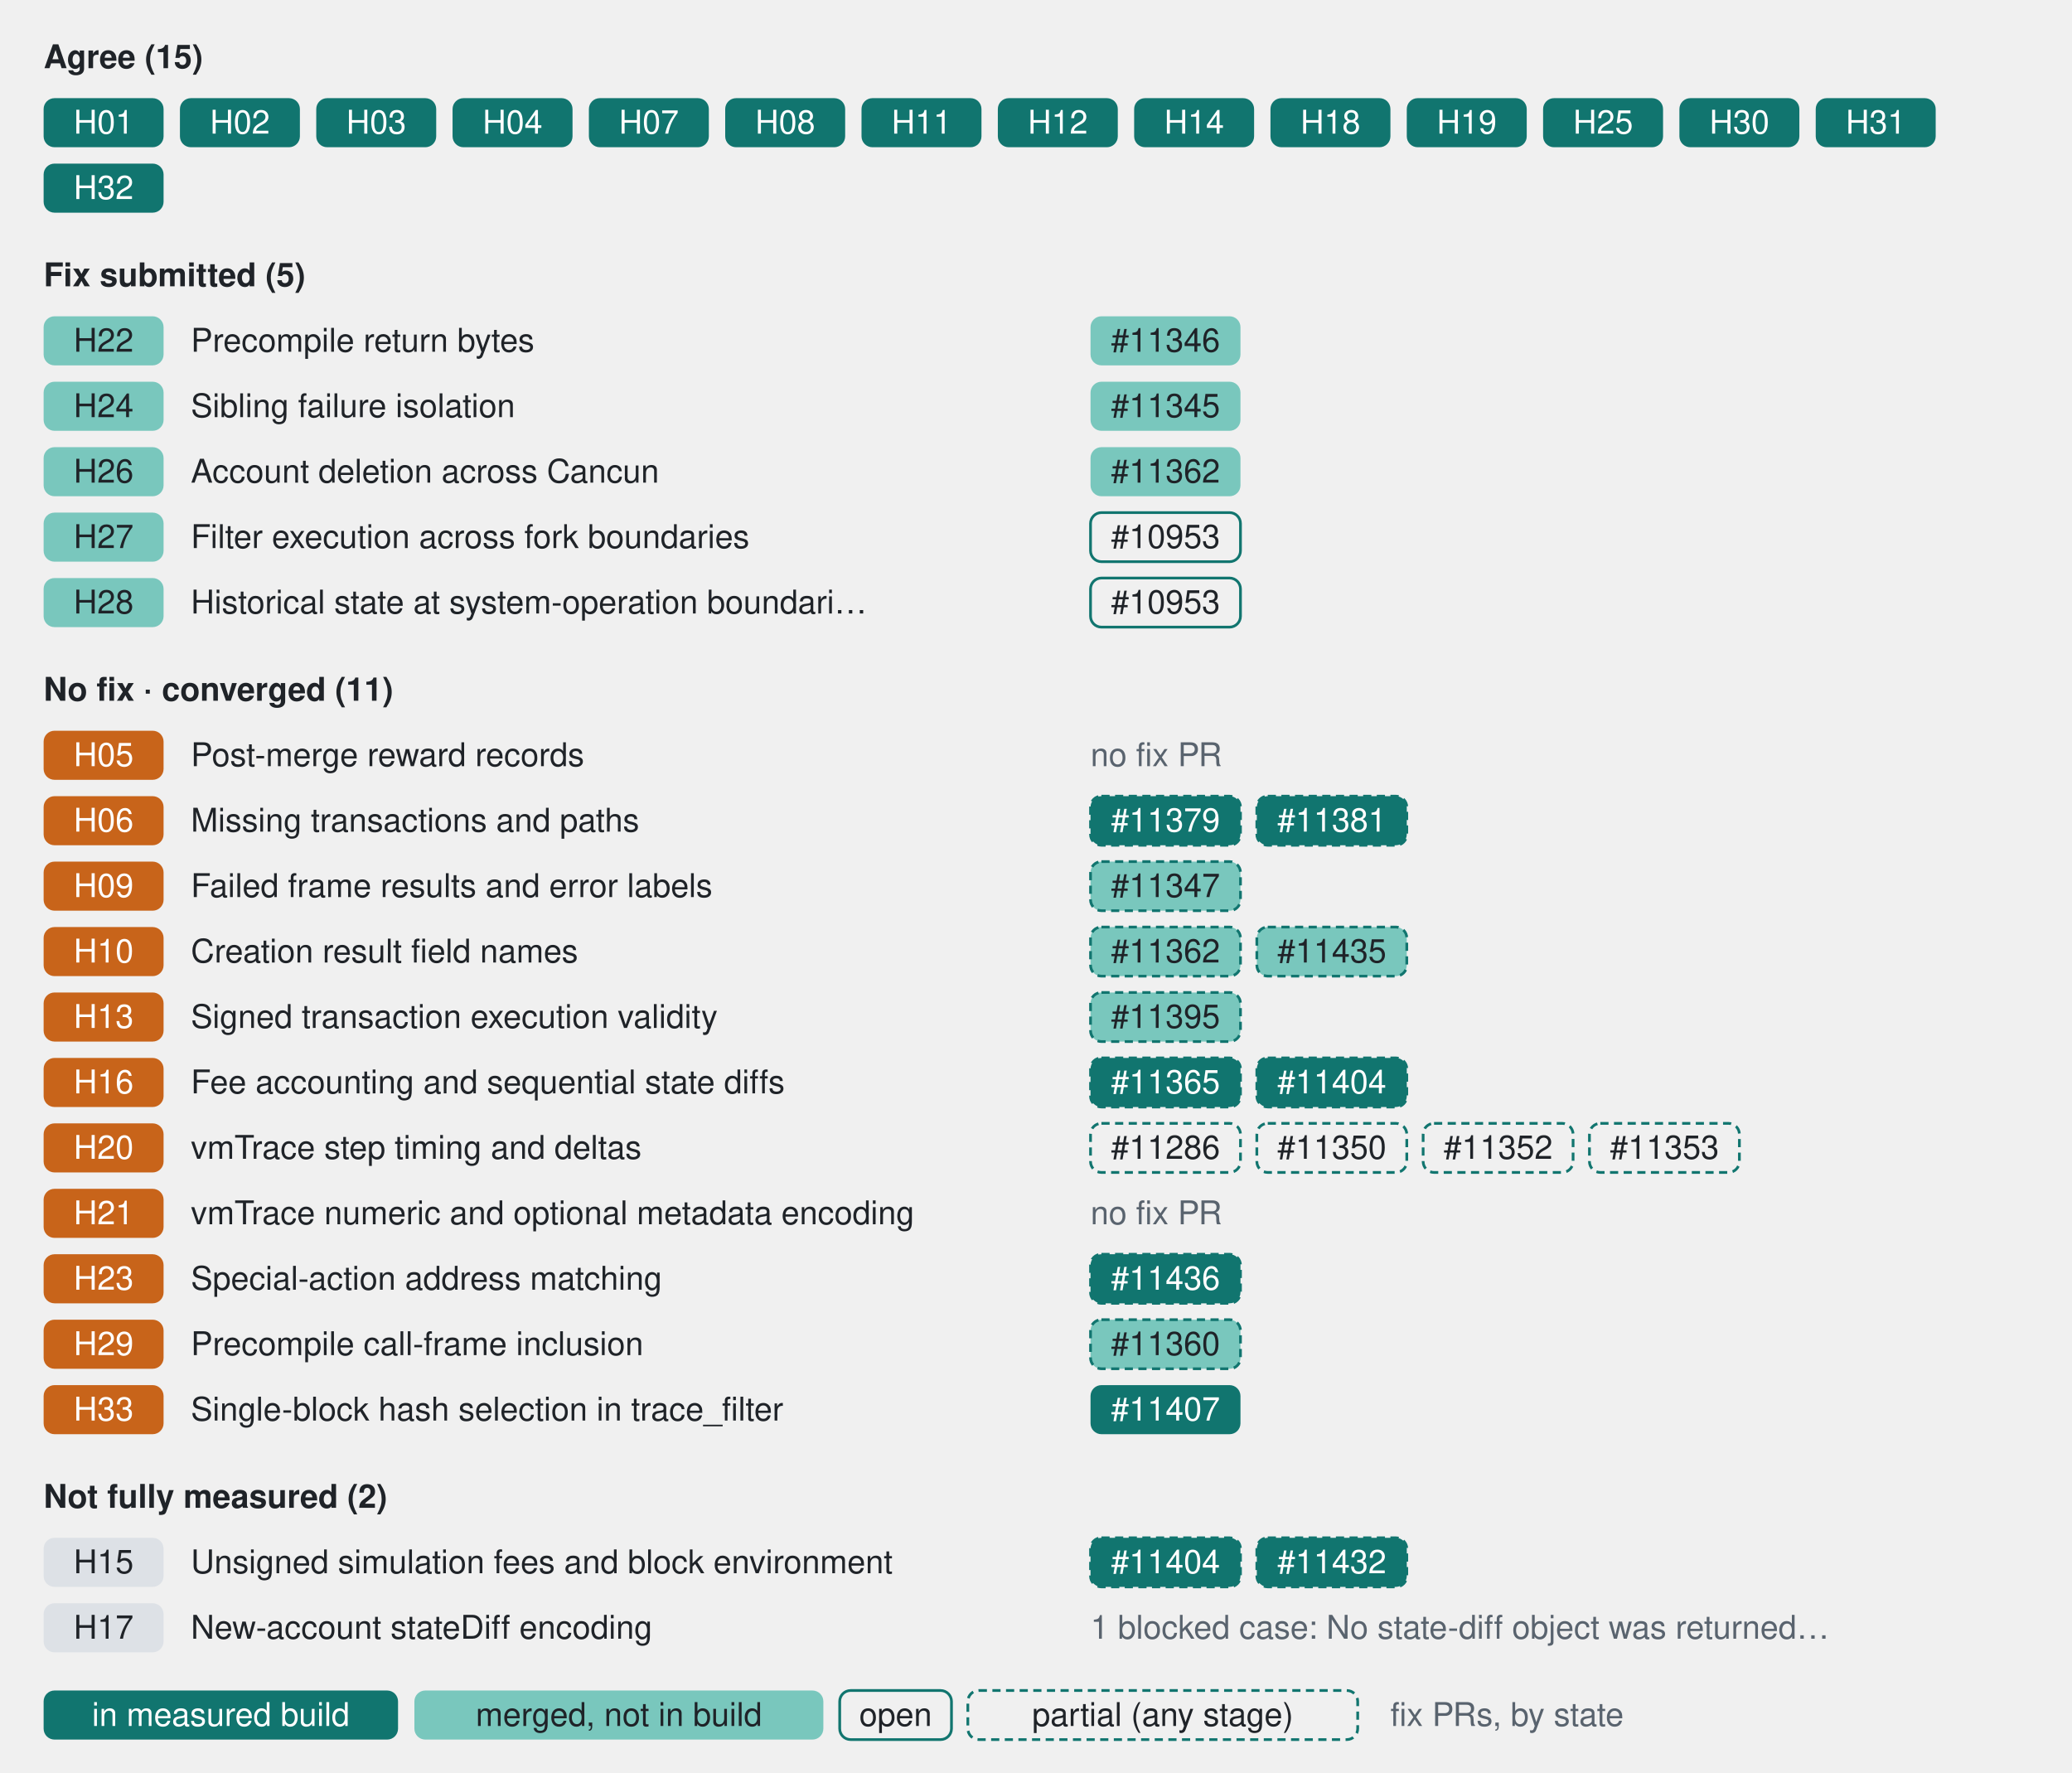
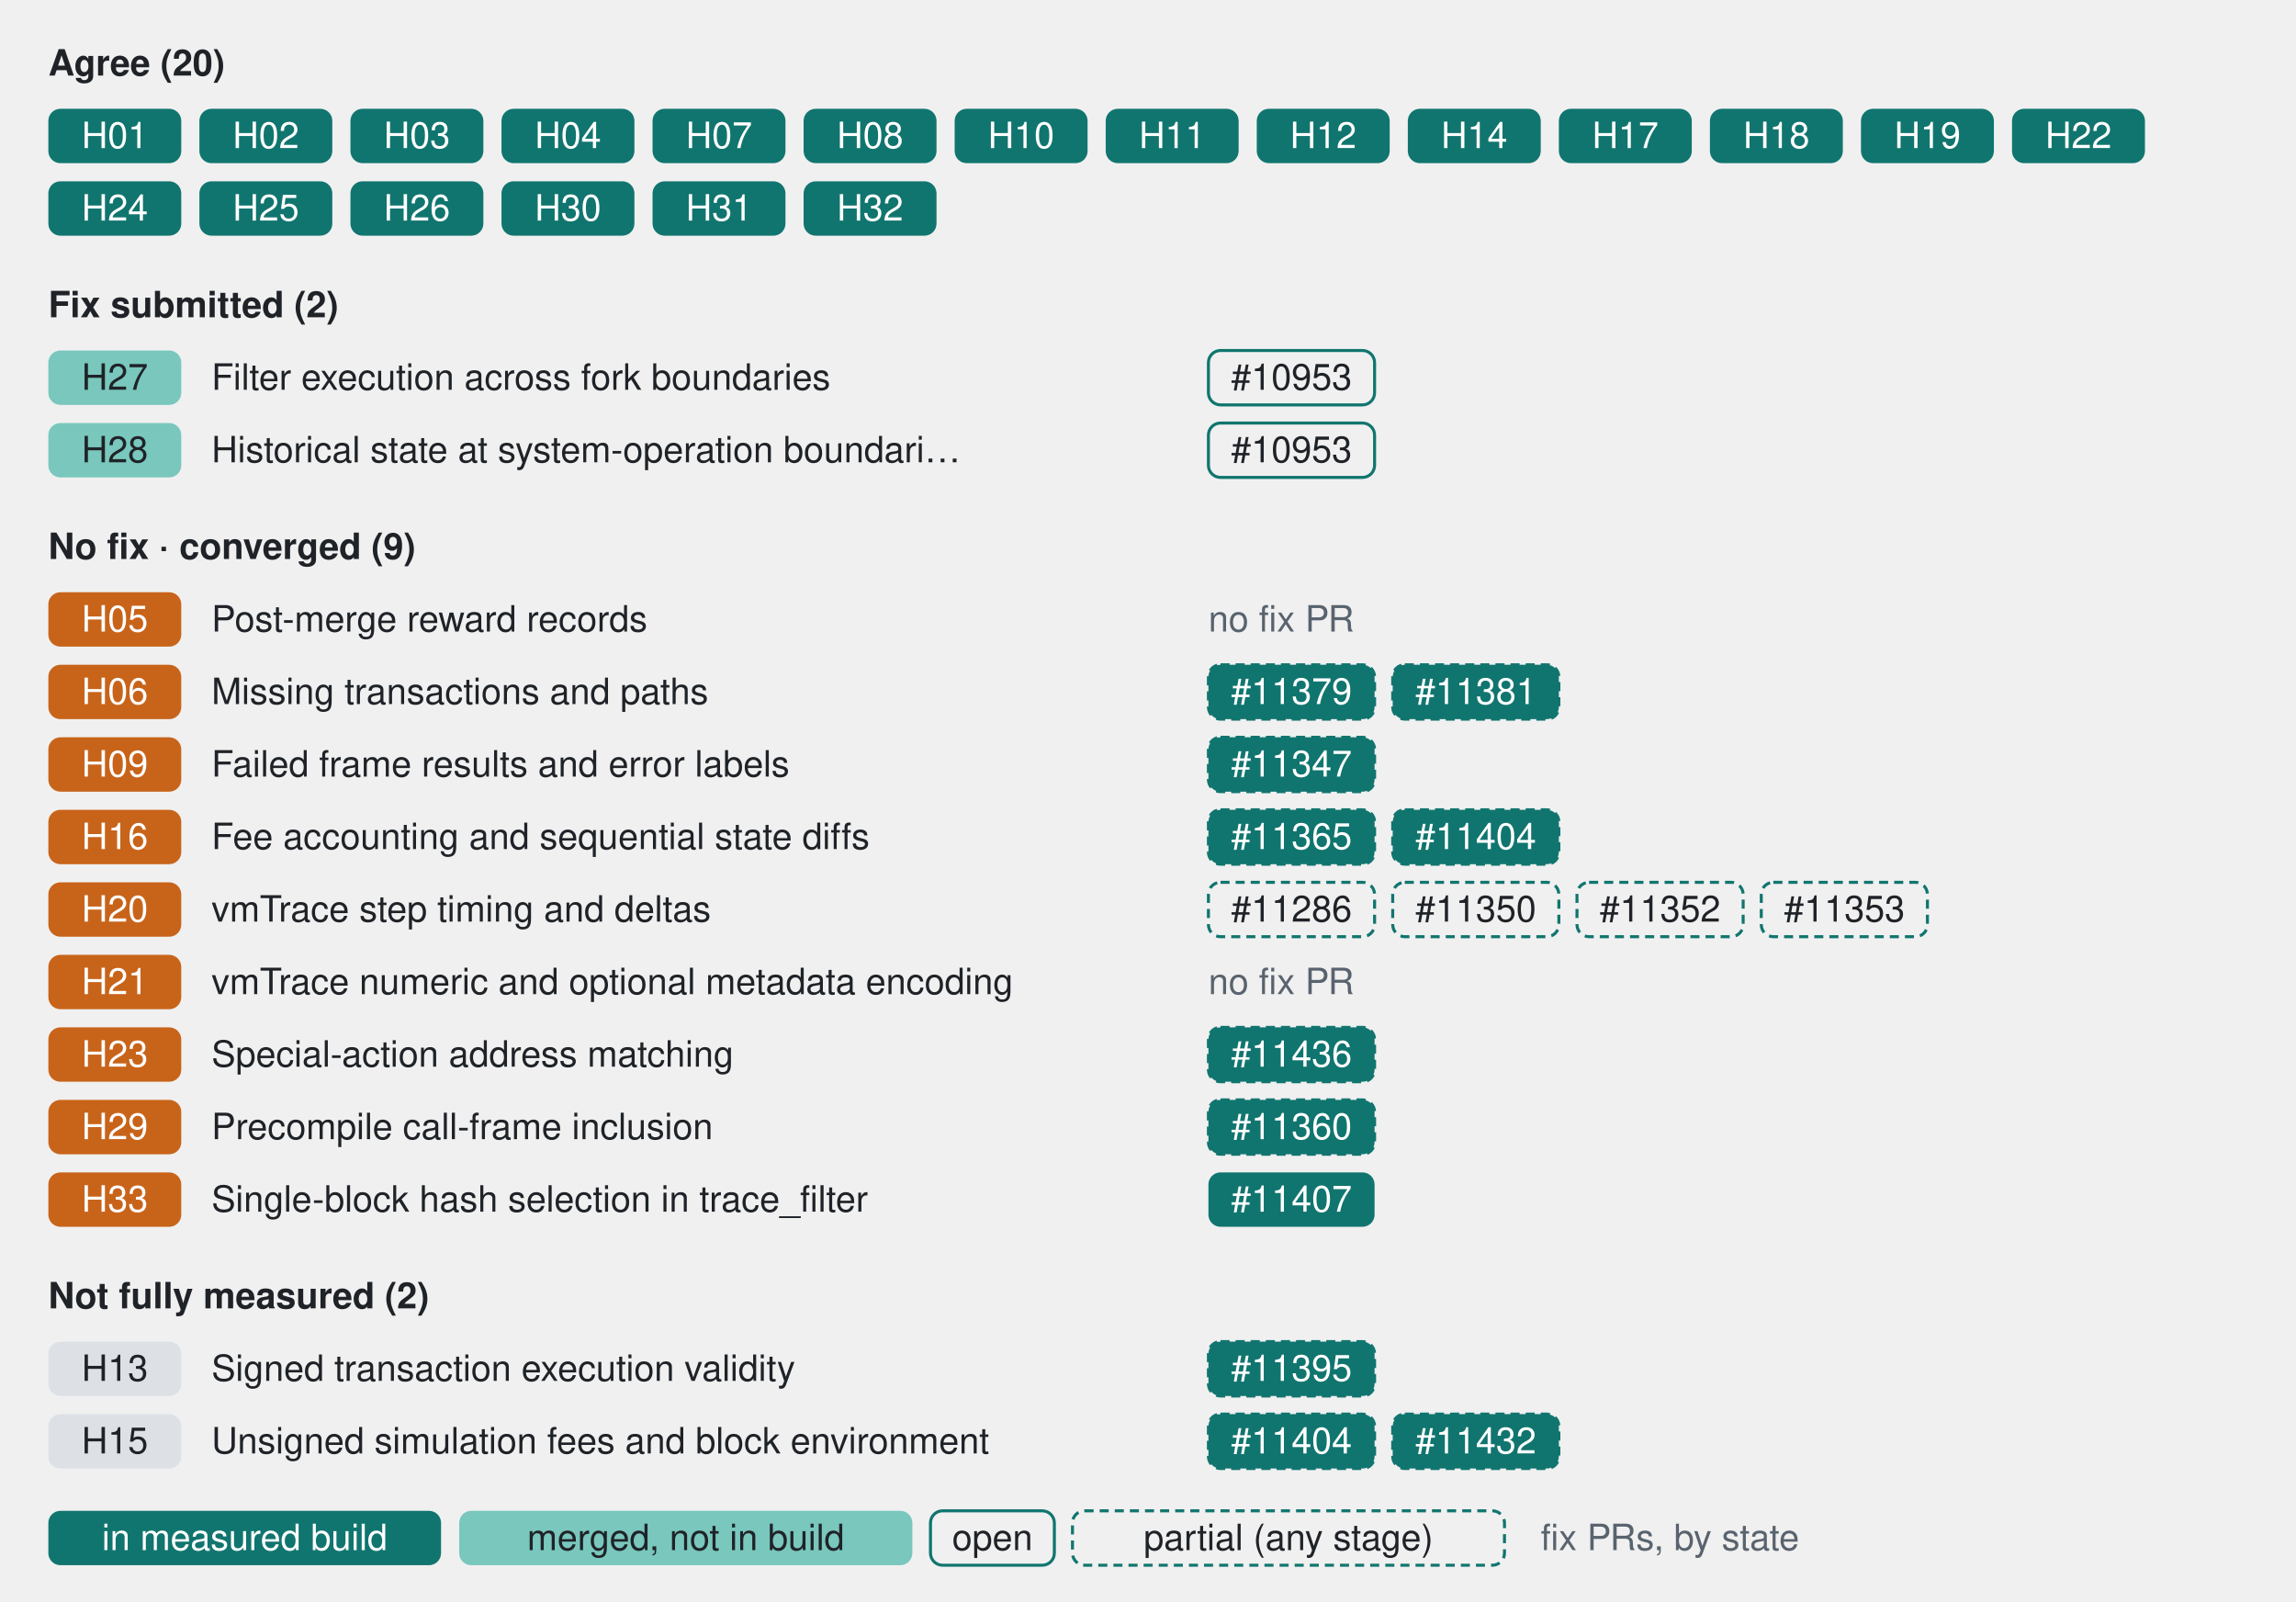
- <svg xmlns="http://www.w3.org/2000/svg" width="760" height="650" viewBox="0 0 760 650" role="img" aria-labelledby="title">
+ <svg xmlns="http://www.w3.org/2000/svg" width="760" height="530" viewBox="0 0 760 530" role="img" aria-labelledby="title">
  <style>text{font-family:-apple-system,BlinkMacSystemFont,"Segoe UI",Helvetica,Arial,sans-serif;font-size:12px}.head{font-weight:600}.partial{stroke-dasharray:3 2}.label{fill:#1f2328}.muted{fill:#59636e}.pr{fill:none;stroke:#11756f}.edge{stroke:#11756f}.b-agree{fill:#11756f}.n-agree{fill:#ffffff}.b-fix{fill:#79c7bd}.n-fix{fill:#1f2328}.b-converged{fill:#c8641a}.n-converged{fill:#ffffff}.b-review{fill:#f2b36b}.n-review{fill:#1f2328}.b-policy{fill:#8172c4}.n-policy{fill:#ffffff}.b-unmeasured{fill:#dde1e6}.n-unmeasured{fill:#1f2328}@media (prefers-color-scheme:dark){.label{fill:#e6edf3}.muted{fill:#9198a1}.pr{fill:none;stroke:#3aa59a}.edge{stroke:#3aa59a}.b-agree{fill:#3aa59a}.n-agree{fill:#0d1117}.b-fix{fill:#1a6b62}.n-fix{fill:#ffffff}.b-converged{fill:#e5843a}.n-converged{fill:#0d1117}.b-review{fill:#8f5420}.n-review{fill:#ffffff}.b-policy{fill:#9b8fe0}.n-policy{fill:#0d1117}.b-unmeasured{fill:#2d333b}.n-unmeasured{fill:#e6edf3}}</style>
-   <text class="label head" x="16" y="25">Agree (15)</text>
+   <text class="label head" x="16" y="25">Agree (20)</text>
  <rect class="b-agree" x="16" y="36" width="44" height="18" rx="4" />
  <text class="n-agree" x="38" y="49" text-anchor="middle">H01</text>
  <rect class="b-agree" x="66" y="36" width="44" height="18" rx="4" />
  <text class="n-agree" x="88" y="49" text-anchor="middle">H02</text>
  <rect class="b-agree" x="116" y="36" width="44" height="18" rx="4" />
  <text class="n-agree" x="138" y="49" text-anchor="middle">H03</text>
  <rect class="b-agree" x="166" y="36" width="44" height="18" rx="4" />
  <text class="n-agree" x="188" y="49" text-anchor="middle">H04</text>
  <rect class="b-agree" x="216" y="36" width="44" height="18" rx="4" />
  <text class="n-agree" x="238" y="49" text-anchor="middle">H07</text>
  <rect class="b-agree" x="266" y="36" width="44" height="18" rx="4" />
  <text class="n-agree" x="288" y="49" text-anchor="middle">H08</text>
  <rect class="b-agree" x="316" y="36" width="44" height="18" rx="4" />
-   <text class="n-agree" x="338" y="49" text-anchor="middle">H11</text>
+   <text class="n-agree" x="338" y="49" text-anchor="middle">H10</text>
  <rect class="b-agree" x="366" y="36" width="44" height="18" rx="4" />
-   <text class="n-agree" x="388" y="49" text-anchor="middle">H12</text>
+   <text class="n-agree" x="388" y="49" text-anchor="middle">H11</text>
  <rect class="b-agree" x="416" y="36" width="44" height="18" rx="4" />
-   <text class="n-agree" x="438" y="49" text-anchor="middle">H14</text>
+   <text class="n-agree" x="438" y="49" text-anchor="middle">H12</text>
  <rect class="b-agree" x="466" y="36" width="44" height="18" rx="4" />
-   <text class="n-agree" x="488" y="49" text-anchor="middle">H18</text>
+   <text class="n-agree" x="488" y="49" text-anchor="middle">H14</text>
  <rect class="b-agree" x="516" y="36" width="44" height="18" rx="4" />
-   <text class="n-agree" x="538" y="49" text-anchor="middle">H19</text>
+   <text class="n-agree" x="538" y="49" text-anchor="middle">H17</text>
  <rect class="b-agree" x="566" y="36" width="44" height="18" rx="4" />
-   <text class="n-agree" x="588" y="49" text-anchor="middle">H25</text>
+   <text class="n-agree" x="588" y="49" text-anchor="middle">H18</text>
  <rect class="b-agree" x="616" y="36" width="44" height="18" rx="4" />
-   <text class="n-agree" x="638" y="49" text-anchor="middle">H30</text>
+   <text class="n-agree" x="638" y="49" text-anchor="middle">H19</text>
  <rect class="b-agree" x="666" y="36" width="44" height="18" rx="4" />
-   <text class="n-agree" x="688" y="49" text-anchor="middle">H31</text>
+   <text class="n-agree" x="688" y="49" text-anchor="middle">H22</text>
  <rect class="b-agree" x="16" y="60" width="44" height="18" rx="4" />
-   <text class="n-agree" x="38" y="73" text-anchor="middle">H32</text>
-   <text class="label head" x="16" y="105">Fix submitted (5)</text>
+   <text class="n-agree" x="38" y="73" text-anchor="middle">H24</text>
+   <rect class="b-agree" x="66" y="60" width="44" height="18" rx="4" />
+   <text class="n-agree" x="88" y="73" text-anchor="middle">H25</text>
+   <rect class="b-agree" x="116" y="60" width="44" height="18" rx="4" />
+   <text class="n-agree" x="138" y="73" text-anchor="middle">H26</text>
+   <rect class="b-agree" x="166" y="60" width="44" height="18" rx="4" />
+   <text class="n-agree" x="188" y="73" text-anchor="middle">H30</text>
+   <rect class="b-agree" x="216" y="60" width="44" height="18" rx="4" />
+   <text class="n-agree" x="238" y="73" text-anchor="middle">H31</text>
+   <rect class="b-agree" x="266" y="60" width="44" height="18" rx="4" />
+   <text class="n-agree" x="288" y="73" text-anchor="middle">H32</text>
+   <text class="label head" x="16" y="105">Fix submitted (2)</text>
  <rect class="b-fix" x="16" y="116" width="44" height="18" rx="4" />
-   <text class="n-fix" x="38" y="129" text-anchor="middle">H22</text>
-   <text class="label" x="70" y="129">Precompile return bytes</text>
-   <rect class="b-fix" x="400" y="116" width="55" height="18" rx="4" />
-   <text class="n-fix" x="427.5" y="129" text-anchor="middle">#11346</text>
+   <text class="n-fix" x="38" y="129" text-anchor="middle">H27</text>
+   <text class="label" x="70" y="129">Filter execution across fork boundaries</text>
+   <rect class="pr" x="400" y="116" width="55" height="18" rx="4" />
+   <text class="label" x="427.5" y="129" text-anchor="middle">#10953</text>
  <rect class="b-fix" x="16" y="140" width="44" height="18" rx="4" />
-   <text class="n-fix" x="38" y="153" text-anchor="middle">H24</text>
-   <text class="label" x="70" y="153">Sibling failure isolation</text>
-   <rect class="b-fix" x="400" y="140" width="55" height="18" rx="4" />
-   <text class="n-fix" x="427.5" y="153" text-anchor="middle">#11345</text>
-   <rect class="b-fix" x="16" y="164" width="44" height="18" rx="4" />
-   <text class="n-fix" x="38" y="177" text-anchor="middle">H26</text>
-   <text class="label" x="70" y="177">Account deletion across Cancun</text>
-   <rect class="b-fix" x="400" y="164" width="55" height="18" rx="4" />
-   <text class="n-fix" x="427.5" y="177" text-anchor="middle">#11362</text>
-   <rect class="b-fix" x="16" y="188" width="44" height="18" rx="4" />
-   <text class="n-fix" x="38" y="201" text-anchor="middle">H27</text>
-   <text class="label" x="70" y="201">Filter execution across fork boundaries</text>
-   <rect class="pr" x="400" y="188" width="55" height="18" rx="4" />
-   <text class="label" x="427.5" y="201" text-anchor="middle">#10953</text>
-   <rect class="b-fix" x="16" y="212" width="44" height="18" rx="4" />
-   <text class="n-fix" x="38" y="225" text-anchor="middle">H28</text>
-   <text class="label" x="70" y="225">Historical state at system-operation boundari…</text>
-   <rect class="pr" x="400" y="212" width="55" height="18" rx="4" />
-   <text class="label" x="427.5" y="225" text-anchor="middle">#10953</text>
-   <text class="label head" x="16" y="257">No fix · converged (11)</text>
+   <text class="n-fix" x="38" y="153" text-anchor="middle">H28</text>
+   <text class="label" x="70" y="153">Historical state at system-operation boundari…</text>
+   <rect class="pr" x="400" y="140" width="55" height="18" rx="4" />
+   <text class="label" x="427.5" y="153" text-anchor="middle">#10953</text>
+   <text class="label head" x="16" y="185">No fix · converged (9)</text>
+   <rect class="b-converged" x="16" y="196" width="44" height="18" rx="4" />
+   <text class="n-converged" x="38" y="209" text-anchor="middle">H05</text>
+   <text class="label" x="70" y="209">Post-merge reward records</text>
+   <text class="muted" x="400" y="209">no fix PR</text>
+   <rect class="b-converged" x="16" y="220" width="44" height="18" rx="4" />
+   <text class="n-converged" x="38" y="233" text-anchor="middle">H06</text>
+   <text class="label" x="70" y="233">Missing transactions and paths</text>
+   <rect class="b-agree edge partial" x="400" y="220" width="55" height="18" rx="4" />
+   <text class="n-agree" x="427.5" y="233" text-anchor="middle">#11379</text>
+   <rect class="b-agree edge partial" x="461" y="220" width="55" height="18" rx="4" />
+   <text class="n-agree" x="488.5" y="233" text-anchor="middle">#11381</text>
+   <rect class="b-converged" x="16" y="244" width="44" height="18" rx="4" />
+   <text class="n-converged" x="38" y="257" text-anchor="middle">H09</text>
+   <text class="label" x="70" y="257">Failed frame results and error labels</text>
+   <rect class="b-agree edge partial" x="400" y="244" width="55" height="18" rx="4" />
+   <text class="n-agree" x="427.5" y="257" text-anchor="middle">#11347</text>
  <rect class="b-converged" x="16" y="268" width="44" height="18" rx="4" />
-   <text class="n-converged" x="38" y="281" text-anchor="middle">H05</text>
-   <text class="label" x="70" y="281">Post-merge reward records</text>
-   <text class="muted" x="400" y="281">no fix PR</text>
+   <text class="n-converged" x="38" y="281" text-anchor="middle">H16</text>
+   <text class="label" x="70" y="281">Fee accounting and sequential state diffs</text>
+   <rect class="b-agree edge partial" x="400" y="268" width="55" height="18" rx="4" />
+   <text class="n-agree" x="427.5" y="281" text-anchor="middle">#11365</text>
+   <rect class="b-agree edge partial" x="461" y="268" width="55" height="18" rx="4" />
+   <text class="n-agree" x="488.5" y="281" text-anchor="middle">#11404</text>
  <rect class="b-converged" x="16" y="292" width="44" height="18" rx="4" />
-   <text class="n-converged" x="38" y="305" text-anchor="middle">H06</text>
-   <text class="label" x="70" y="305">Missing transactions and paths</text>
-   <rect class="b-agree edge partial" x="400" y="292" width="55" height="18" rx="4" />
-   <text class="n-agree" x="427.5" y="305" text-anchor="middle">#11379</text>
-   <rect class="b-agree edge partial" x="461" y="292" width="55" height="18" rx="4" />
-   <text class="n-agree" x="488.5" y="305" text-anchor="middle">#11381</text>
+   <text class="n-converged" x="38" y="305" text-anchor="middle">H20</text>
+   <text class="label" x="70" y="305">vmTrace step timing and deltas</text>
+   <rect class="pr edge partial" x="400" y="292" width="55" height="18" rx="4" />
+   <text class="label" x="427.5" y="305" text-anchor="middle">#11286</text>
+   <rect class="pr edge partial" x="461" y="292" width="55" height="18" rx="4" />
+   <text class="label" x="488.5" y="305" text-anchor="middle">#11350</text>
+   <rect class="pr edge partial" x="522" y="292" width="55" height="18" rx="4" />
+   <text class="label" x="549.5" y="305" text-anchor="middle">#11352</text>
+   <rect class="pr edge partial" x="583" y="292" width="55" height="18" rx="4" />
+   <text class="label" x="610.5" y="305" text-anchor="middle">#11353</text>
  <rect class="b-converged" x="16" y="316" width="44" height="18" rx="4" />
-   <text class="n-converged" x="38" y="329" text-anchor="middle">H09</text>
-   <text class="label" x="70" y="329">Failed frame results and error labels</text>
-   <rect class="b-fix edge partial" x="400" y="316" width="55" height="18" rx="4" />
-   <text class="n-fix" x="427.5" y="329" text-anchor="middle">#11347</text>
+   <text class="n-converged" x="38" y="329" text-anchor="middle">H21</text>
+   <text class="label" x="70" y="329">vmTrace numeric and optional metadata encoding</text>
+   <text class="muted" x="400" y="329">no fix PR</text>
  <rect class="b-converged" x="16" y="340" width="44" height="18" rx="4" />
-   <text class="n-converged" x="38" y="353" text-anchor="middle">H10</text>
-   <text class="label" x="70" y="353">Creation result field names</text>
-   <rect class="b-fix edge partial" x="400" y="340" width="55" height="18" rx="4" />
-   <text class="n-fix" x="427.5" y="353" text-anchor="middle">#11362</text>
-   <rect class="b-fix edge partial" x="461" y="340" width="55" height="18" rx="4" />
-   <text class="n-fix" x="488.5" y="353" text-anchor="middle">#11435</text>
+   <text class="n-converged" x="38" y="353" text-anchor="middle">H23</text>
+   <text class="label" x="70" y="353">Special-action address matching</text>
+   <rect class="b-agree edge partial" x="400" y="340" width="55" height="18" rx="4" />
+   <text class="n-agree" x="427.5" y="353" text-anchor="middle">#11436</text>
  <rect class="b-converged" x="16" y="364" width="44" height="18" rx="4" />
-   <text class="n-converged" x="38" y="377" text-anchor="middle">H13</text>
-   <text class="label" x="70" y="377">Signed transaction execution validity</text>
-   <rect class="b-fix edge partial" x="400" y="364" width="55" height="18" rx="4" />
-   <text class="n-fix" x="427.5" y="377" text-anchor="middle">#11395</text>
+   <text class="n-converged" x="38" y="377" text-anchor="middle">H29</text>
+   <text class="label" x="70" y="377">Precompile call-frame inclusion</text>
+   <rect class="b-agree edge partial" x="400" y="364" width="55" height="18" rx="4" />
+   <text class="n-agree" x="427.5" y="377" text-anchor="middle">#11360</text>
  <rect class="b-converged" x="16" y="388" width="44" height="18" rx="4" />
-   <text class="n-converged" x="38" y="401" text-anchor="middle">H16</text>
-   <text class="label" x="70" y="401">Fee accounting and sequential state diffs</text>
-   <rect class="b-agree edge partial" x="400" y="388" width="55" height="18" rx="4" />
-   <text class="n-agree" x="427.5" y="401" text-anchor="middle">#11365</text>
-   <rect class="b-agree edge partial" x="461" y="388" width="55" height="18" rx="4" />
-   <text class="n-agree" x="488.5" y="401" text-anchor="middle">#11404</text>
-   <rect class="b-converged" x="16" y="412" width="44" height="18" rx="4" />
-   <text class="n-converged" x="38" y="425" text-anchor="middle">H20</text>
-   <text class="label" x="70" y="425">vmTrace step timing and deltas</text>
-   <rect class="pr edge partial" x="400" y="412" width="55" height="18" rx="4" />
-   <text class="label" x="427.5" y="425" text-anchor="middle">#11286</text>
-   <rect class="pr edge partial" x="461" y="412" width="55" height="18" rx="4" />
-   <text class="label" x="488.5" y="425" text-anchor="middle">#11350</text>
-   <rect class="pr edge partial" x="522" y="412" width="55" height="18" rx="4" />
-   <text class="label" x="549.5" y="425" text-anchor="middle">#11352</text>
-   <rect class="pr edge partial" x="583" y="412" width="55" height="18" rx="4" />
-   <text class="label" x="610.5" y="425" text-anchor="middle">#11353</text>
-   <rect class="b-converged" x="16" y="436" width="44" height="18" rx="4" />
-   <text class="n-converged" x="38" y="449" text-anchor="middle">H21</text>
-   <text class="label" x="70" y="449">vmTrace numeric and optional metadata encoding</text>
-   <text class="muted" x="400" y="449">no fix PR</text>
-   <rect class="b-converged" x="16" y="460" width="44" height="18" rx="4" />
-   <text class="n-converged" x="38" y="473" text-anchor="middle">H23</text>
-   <text class="label" x="70" y="473">Special-action address matching</text>
-   <rect class="b-agree edge partial" x="400" y="460" width="55" height="18" rx="4" />
-   <text class="n-agree" x="427.5" y="473" text-anchor="middle">#11436</text>
-   <rect class="b-converged" x="16" y="484" width="44" height="18" rx="4" />
-   <text class="n-converged" x="38" y="497" text-anchor="middle">H29</text>
-   <text class="label" x="70" y="497">Precompile call-frame inclusion</text>
-   <rect class="b-fix edge partial" x="400" y="484" width="55" height="18" rx="4" />
-   <text class="n-fix" x="427.5" y="497" text-anchor="middle">#11360</text>
-   <rect class="b-converged" x="16" y="508" width="44" height="18" rx="4" />
-   <text class="n-converged" x="38" y="521" text-anchor="middle">H33</text>
-   <text class="label" x="70" y="521">Single-block hash selection in trace_filter</text>
-   <rect class="b-agree" x="400" y="508" width="55" height="18" rx="4" />
-   <text class="n-agree" x="427.5" y="521" text-anchor="middle">#11407</text>
-   <text class="label head" x="16" y="553">Not fully measured (2)</text>
-   <rect class="b-unmeasured" x="16" y="564" width="44" height="18" rx="4" />
-   <text class="n-unmeasured" x="38" y="577" text-anchor="middle">H15</text>
-   <text class="label" x="70" y="577">Unsigned simulation fees and block environment</text>
-   <rect class="b-agree edge partial" x="400" y="564" width="55" height="18" rx="4" />
-   <text class="n-agree" x="427.5" y="577" text-anchor="middle">#11404</text>
-   <rect class="b-agree edge partial" x="461" y="564" width="55" height="18" rx="4" />
-   <text class="n-agree" x="488.5" y="577" text-anchor="middle">#11432</text>
-   <rect class="b-unmeasured" x="16" y="588" width="44" height="18" rx="4" />
-   <text class="n-unmeasured" x="38" y="601" text-anchor="middle">H17</text>
-   <text class="label" x="70" y="601">New-account stateDiff encoding</text>
-   <text class="muted" x="400" y="601">1 blocked case: No state-diff object was returned…</text>
-   <rect class="b-agree" x="16" y="620" width="130" height="18" rx="4" />
-   <text class="n-agree" x="81" y="633" text-anchor="middle">in measured build</text>
-   <rect class="b-fix" x="152" y="620" width="150" height="18" rx="4" />
-   <text class="n-fix" x="227" y="633" text-anchor="middle">merged, not in build</text>
-   <rect class="pr" x="308" y="620" width="41" height="18" rx="4" />
-   <text class="label" x="328.5" y="633" text-anchor="middle">open</text>
-   <rect class="pr partial" x="355" y="620" width="143" height="18" rx="4" />
-   <text class="label" x="426.5" y="633" text-anchor="middle">partial (any stage)</text>
-   <text class="muted" x="510" y="633">fix PRs, by state</text>
+   <text class="n-converged" x="38" y="401" text-anchor="middle">H33</text>
+   <text class="label" x="70" y="401">Single-block hash selection in trace_filter</text>
+   <rect class="b-agree" x="400" y="388" width="55" height="18" rx="4" />
+   <text class="n-agree" x="427.5" y="401" text-anchor="middle">#11407</text>
+   <text class="label head" x="16" y="433">Not fully measured (2)</text>
+   <rect class="b-unmeasured" x="16" y="444" width="44" height="18" rx="4" />
+   <text class="n-unmeasured" x="38" y="457" text-anchor="middle">H13</text>
+   <text class="label" x="70" y="457">Signed transaction execution validity</text>
+   <rect class="b-agree edge partial" x="400" y="444" width="55" height="18" rx="4" />
+   <text class="n-agree" x="427.5" y="457" text-anchor="middle">#11395</text>
+   <rect class="b-unmeasured" x="16" y="468" width="44" height="18" rx="4" />
+   <text class="n-unmeasured" x="38" y="481" text-anchor="middle">H15</text>
+   <text class="label" x="70" y="481">Unsigned simulation fees and block environment</text>
+   <rect class="b-agree edge partial" x="400" y="468" width="55" height="18" rx="4" />
+   <text class="n-agree" x="427.5" y="481" text-anchor="middle">#11404</text>
+   <rect class="b-agree edge partial" x="461" y="468" width="55" height="18" rx="4" />
+   <text class="n-agree" x="488.5" y="481" text-anchor="middle">#11432</text>
+   <rect class="b-agree" x="16" y="500" width="130" height="18" rx="4" />
+   <text class="n-agree" x="81" y="513" text-anchor="middle">in measured build</text>
+   <rect class="b-fix" x="152" y="500" width="150" height="18" rx="4" />
+   <text class="n-fix" x="227" y="513" text-anchor="middle">merged, not in build</text>
+   <rect class="pr" x="308" y="500" width="41" height="18" rx="4" />
+   <text class="label" x="328.5" y="513" text-anchor="middle">open</text>
+   <rect class="pr partial" x="355" y="500" width="143" height="18" rx="4" />
+   <text class="label" x="426.5" y="513" text-anchor="middle">partial (any stage)</text>
+   <text class="muted" x="510" y="513">fix PRs, by state</text>
</svg>
